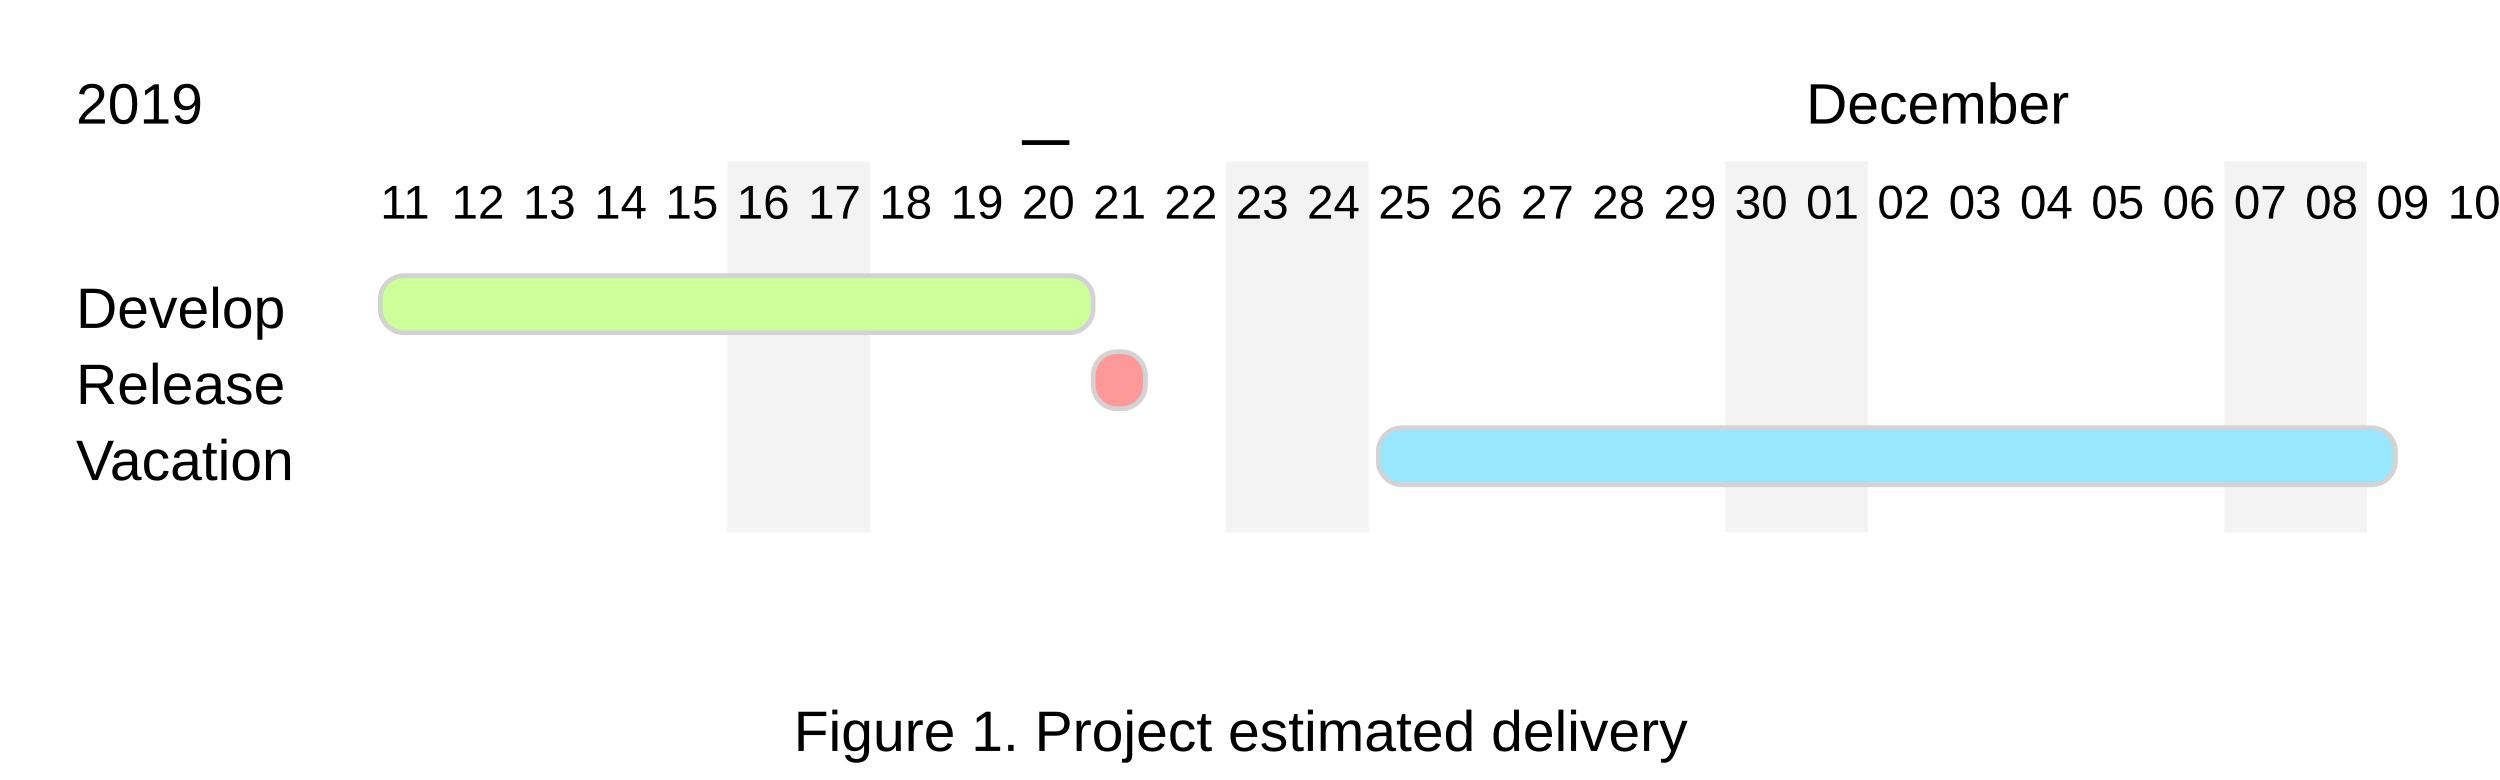
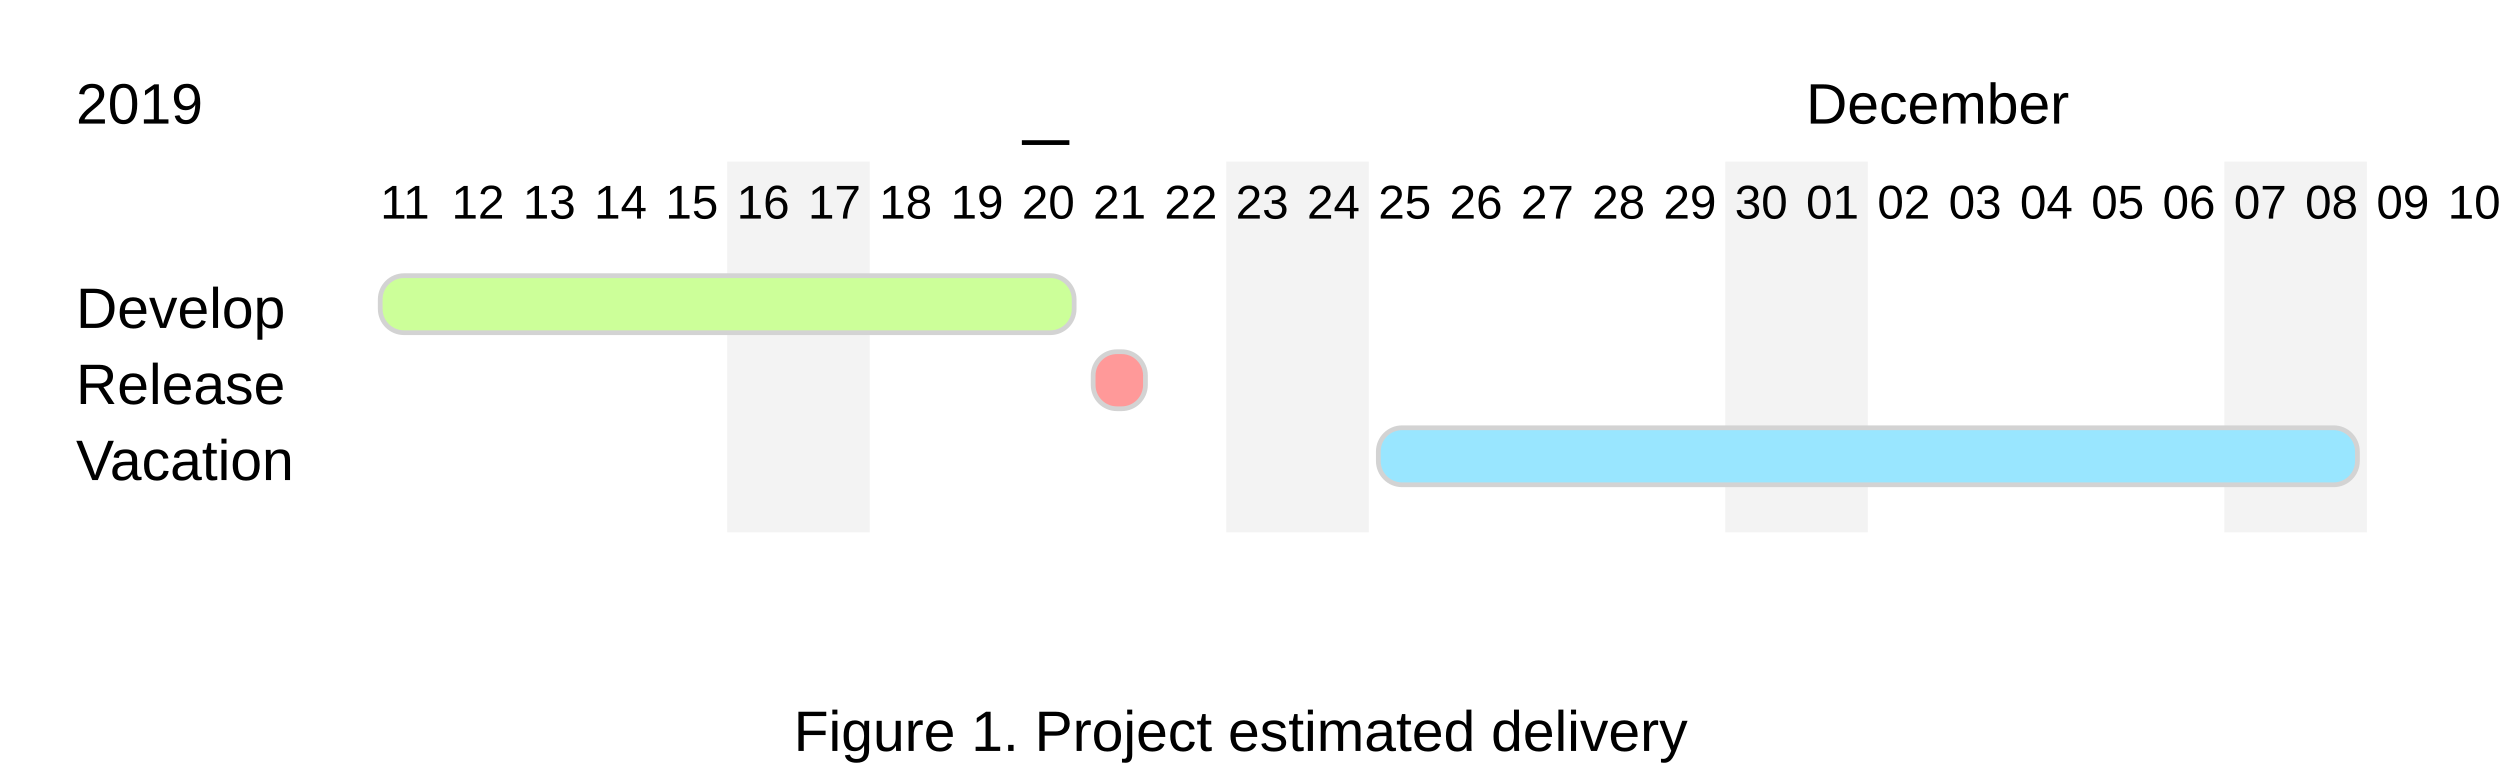
<svg xmlns="http://www.w3.org/2000/svg" width="526" height="164" font-family="Arial, Helvetica, sans-serif">
  <text font-family="Arial,Helvetica,sans-serif" font-size="12px" x="16" y="26">2019</text>
  <text font-family="Arial,Helvetica,sans-serif" font-size="10px" x="80" y="46">11</text>
  <text font-family="Arial,Helvetica,sans-serif" font-size="10px" x="95" y="46">12</text>
  <text font-family="Arial,Helvetica,sans-serif" font-size="10px" x="110" y="46">13</text>
  <text font-family="Arial,Helvetica,sans-serif" font-size="10px" x="125" y="46">14</text>
  <text font-family="Arial,Helvetica,sans-serif" font-size="10px" x="140" y="46">15</text>
  <rect font-family="Arial,Helvetica,sans-serif" fill="#f3f3f3" x="153" y="34" width="30" height="78" />
  <text font-family="Arial,Helvetica,sans-serif" font-size="12px" x="159" y="52" />
  <text font-family="Arial,Helvetica,sans-serif" font-size="10px" x="155" y="46">16</text>
  <text font-family="Arial,Helvetica,sans-serif" font-size="10px" x="170" y="46">17</text>
  <text font-family="Arial,Helvetica,sans-serif" font-size="10px" x="185" y="46">18</text>
  <text font-family="Arial,Helvetica,sans-serif" font-size="10px" x="200" y="46">19</text>
  <text font-family="Arial,Helvetica,sans-serif" font-size="10px" x="215" y="46">20</text>
  <line stroke="black" x1="215" y1="30" x2="225" y2="30" />
  <text font-family="Arial,Helvetica,sans-serif" font-size="10px" x="230" y="46">21</text>
  <text font-family="Arial,Helvetica,sans-serif" font-size="10px" x="245" y="46">22</text>
  <rect font-family="Arial,Helvetica,sans-serif" fill="#f3f3f3" x="258" y="34" width="30" height="78" />
  <text font-family="Arial,Helvetica,sans-serif" font-size="12px" x="264" y="52" />
  <text font-family="Arial,Helvetica,sans-serif" font-size="10px" x="260" y="46">23</text>
  <text font-family="Arial,Helvetica,sans-serif" font-size="10px" x="275" y="46">24</text>
  <text font-family="Arial,Helvetica,sans-serif" font-size="10px" x="290" y="46">25</text>
  <text font-family="Arial,Helvetica,sans-serif" font-size="10px" x="305" y="46">26</text>
  <text font-family="Arial,Helvetica,sans-serif" font-size="10px" x="320" y="46">27</text>
  <text font-family="Arial,Helvetica,sans-serif" font-size="10px" x="335" y="46">28</text>
  <text font-family="Arial,Helvetica,sans-serif" font-size="10px" x="350" y="46">29</text>
  <rect font-family="Arial,Helvetica,sans-serif" fill="#f3f3f3" x="363" y="34" width="30" height="78" />
  <text font-family="Arial,Helvetica,sans-serif" font-size="12px" x="369" y="52" />
  <text font-family="Arial,Helvetica,sans-serif" font-size="10px" x="365" y="46">30</text>
  <text font-family="Arial,Helvetica,sans-serif" font-size="10px" x="380" y="46">01</text>
  <text font-family="Arial,Helvetica,sans-serif" font-size="12px" x="380" y="26">December</text>
  <text font-family="Arial,Helvetica,sans-serif" font-size="10px" x="395" y="46">02</text>
  <text font-family="Arial,Helvetica,sans-serif" font-size="10px" x="410" y="46">03</text>
  <text font-family="Arial,Helvetica,sans-serif" font-size="10px" x="425" y="46">04</text>
  <text font-family="Arial,Helvetica,sans-serif" font-size="10px" x="440" y="46">05</text>
  <text font-family="Arial,Helvetica,sans-serif" font-size="10px" x="455" y="46">06</text>
  <rect font-family="Arial,Helvetica,sans-serif" fill="#f3f3f3" x="468" y="34" width="30" height="78" />
  <text font-family="Arial,Helvetica,sans-serif" font-size="12px" x="474" y="52" />
  <text font-family="Arial,Helvetica,sans-serif" font-size="10px" x="470" y="46">07</text>
  <text font-family="Arial,Helvetica,sans-serif" font-size="10px" x="485" y="46">08</text>
  <text font-family="Arial,Helvetica,sans-serif" font-size="10px" x="500" y="46">09</text>
  <text font-family="Arial,Helvetica,sans-serif" font-size="10px" x="515" y="46">10</text>
  <text font-family="Arial,Helvetica,sans-serif" font-size="12px" x="16" y="69">Develop</text>
-   <rect stroke="#d3d3d3" fill="#ccff99" rx="5" ry="5" x="80" y="58" width="150" height="12" />
+   <rect stroke="#d3d3d3" fill="#ccff99" rx="5" ry="5" x="80" y="58" width="146" height="12" />
  <text font-family="Arial,Helvetica,sans-serif" font-size="12px" x="86" y="76" />
  <text font-family="Arial,Helvetica,sans-serif" font-size="12px" x="16" y="85">Release</text>
  <rect stroke="#d3d3d3" fill="#ff9999" rx="5" ry="5" x="230" y="74" width="11" height="12" />
  <text font-family="Arial,Helvetica,sans-serif" font-size="12px" x="236" y="92" />
  <text font-family="Arial,Helvetica,sans-serif" font-size="12px" x="16" y="101">Vacation</text>
-   <rect stroke="#d3d3d3" fill="#99e6ff" rx="5" ry="5" x="290" y="90" width="214" height="12" />
+   <rect stroke="#d3d3d3" fill="#99e6ff" rx="5" ry="5" x="290" y="90" width="206" height="12" />
  <text font-family="Arial,Helvetica,sans-serif" font-size="12px" x="296" y="108" />
  <text font-family="Arial,Helvetica,sans-serif" font-size="12px" x="167" y="158">Figure 1. Project estimated delivery</text>
</svg>
